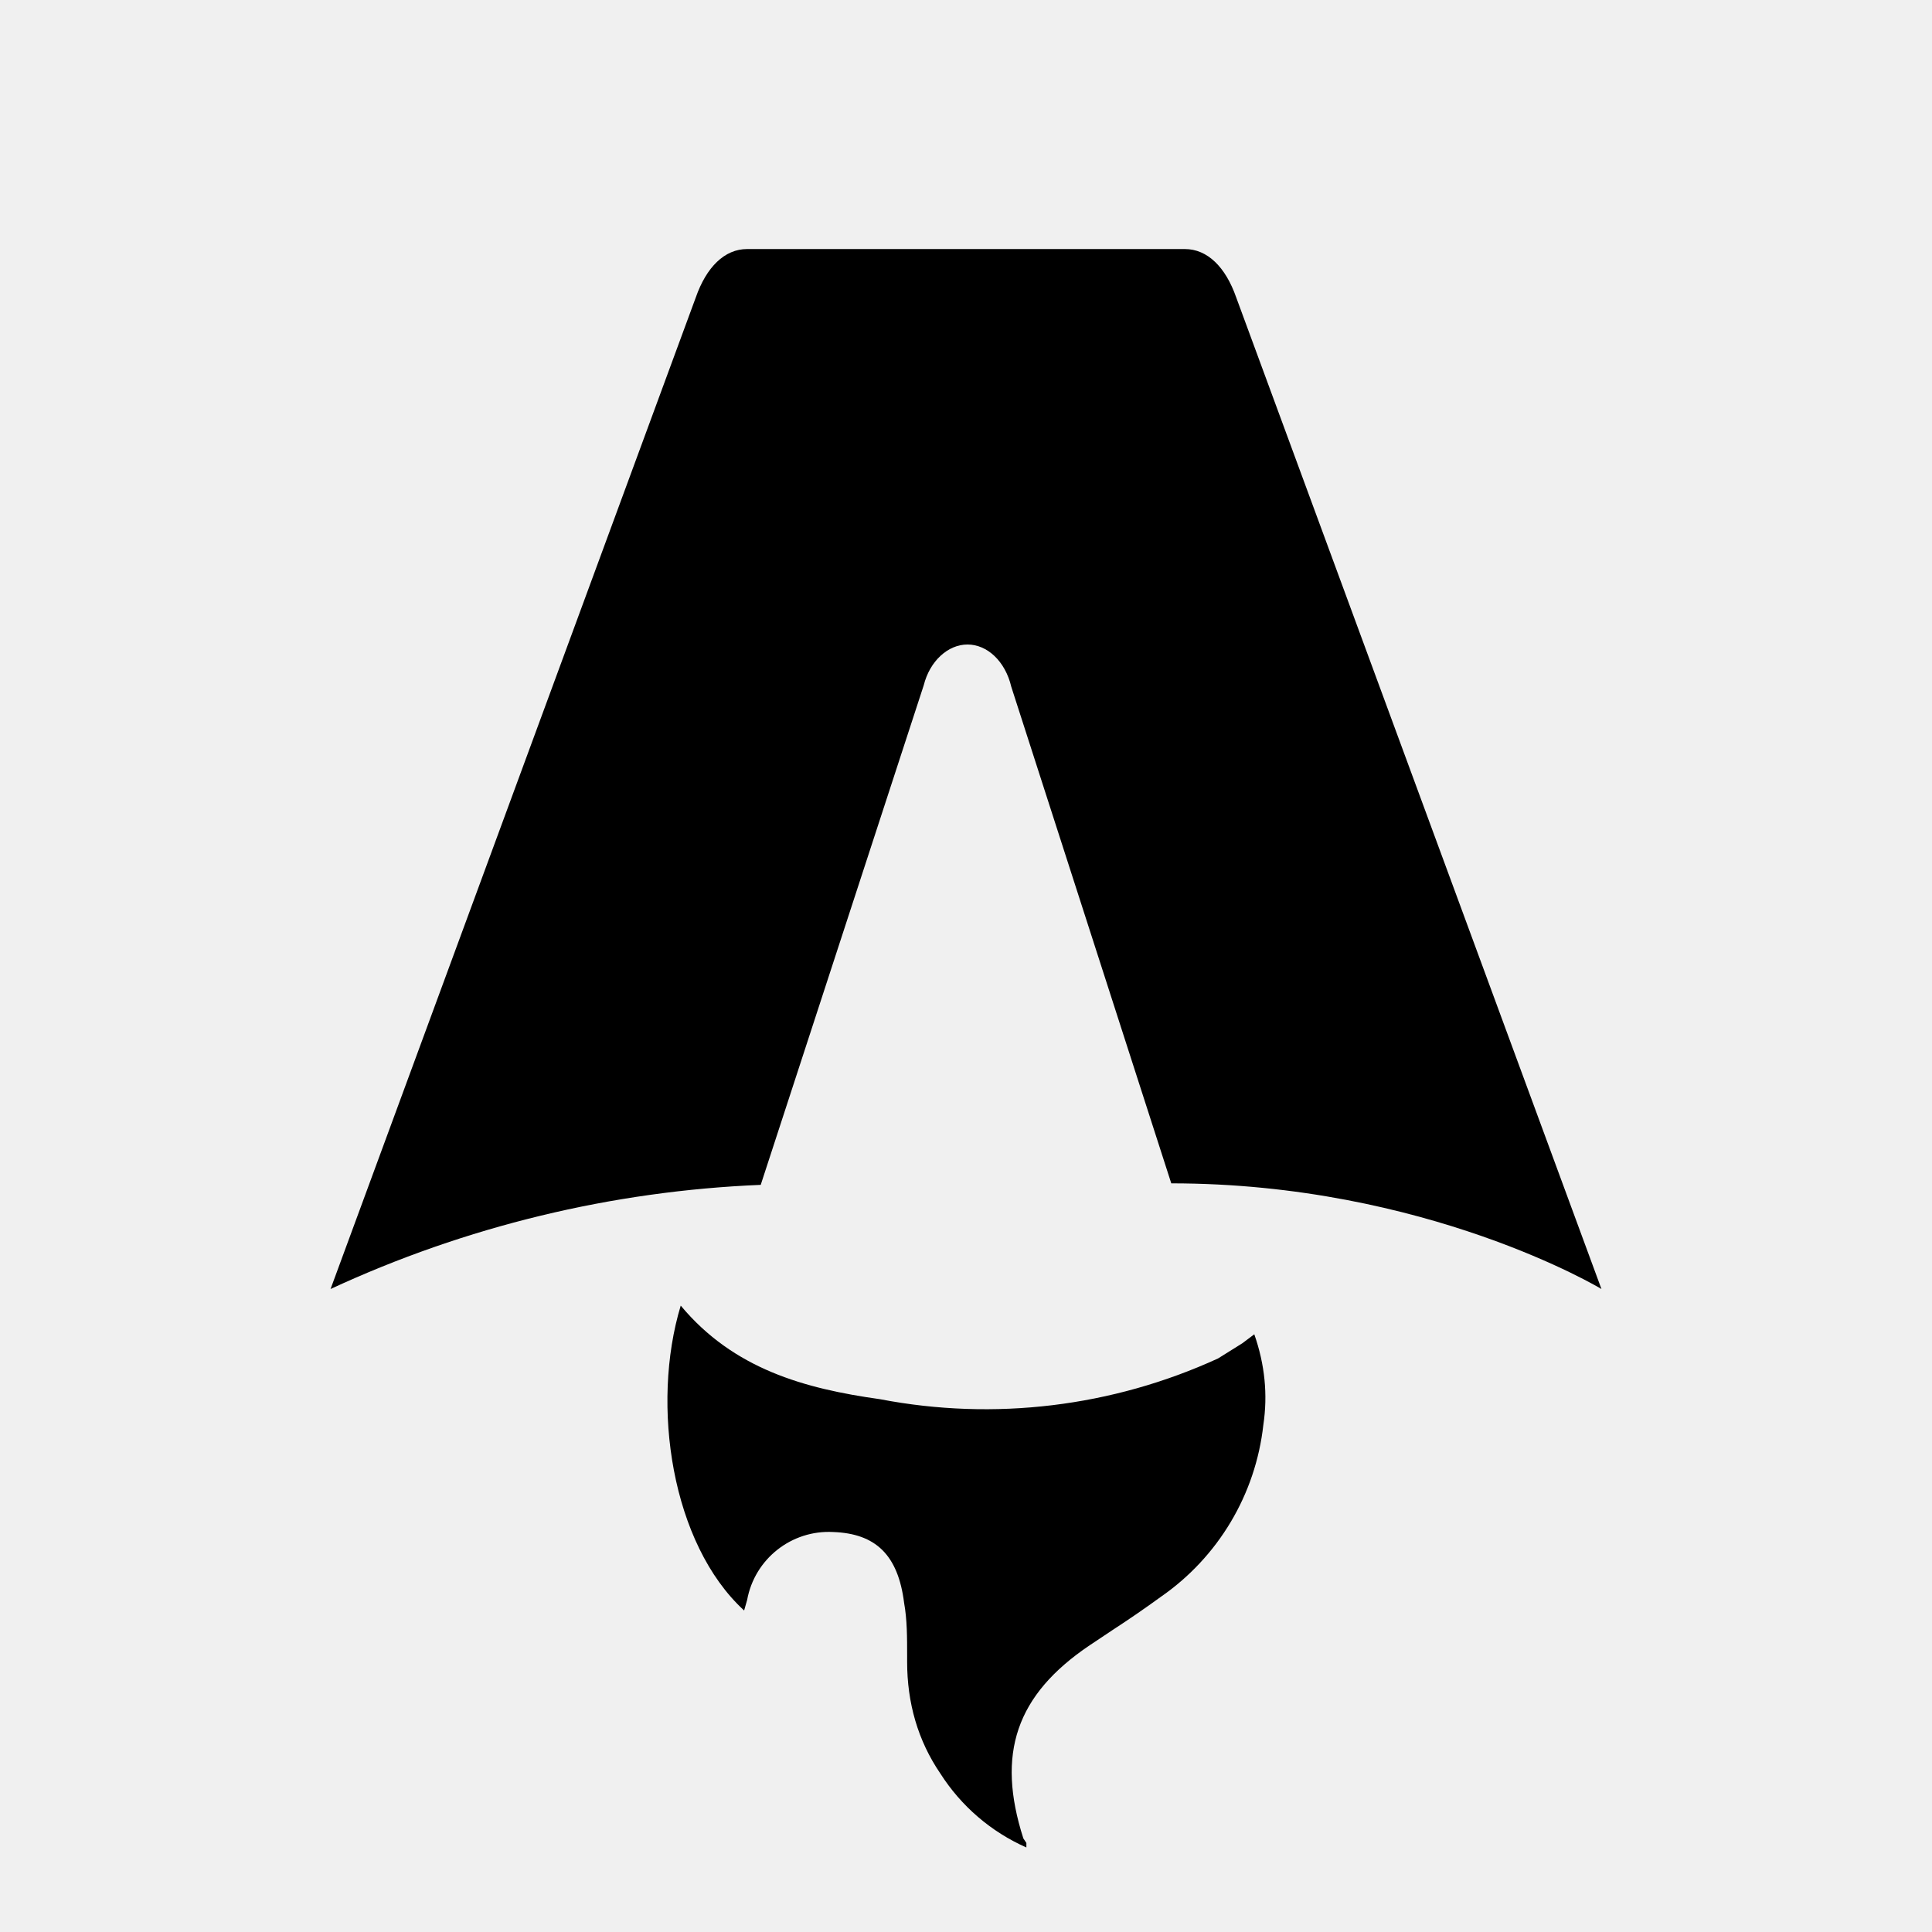
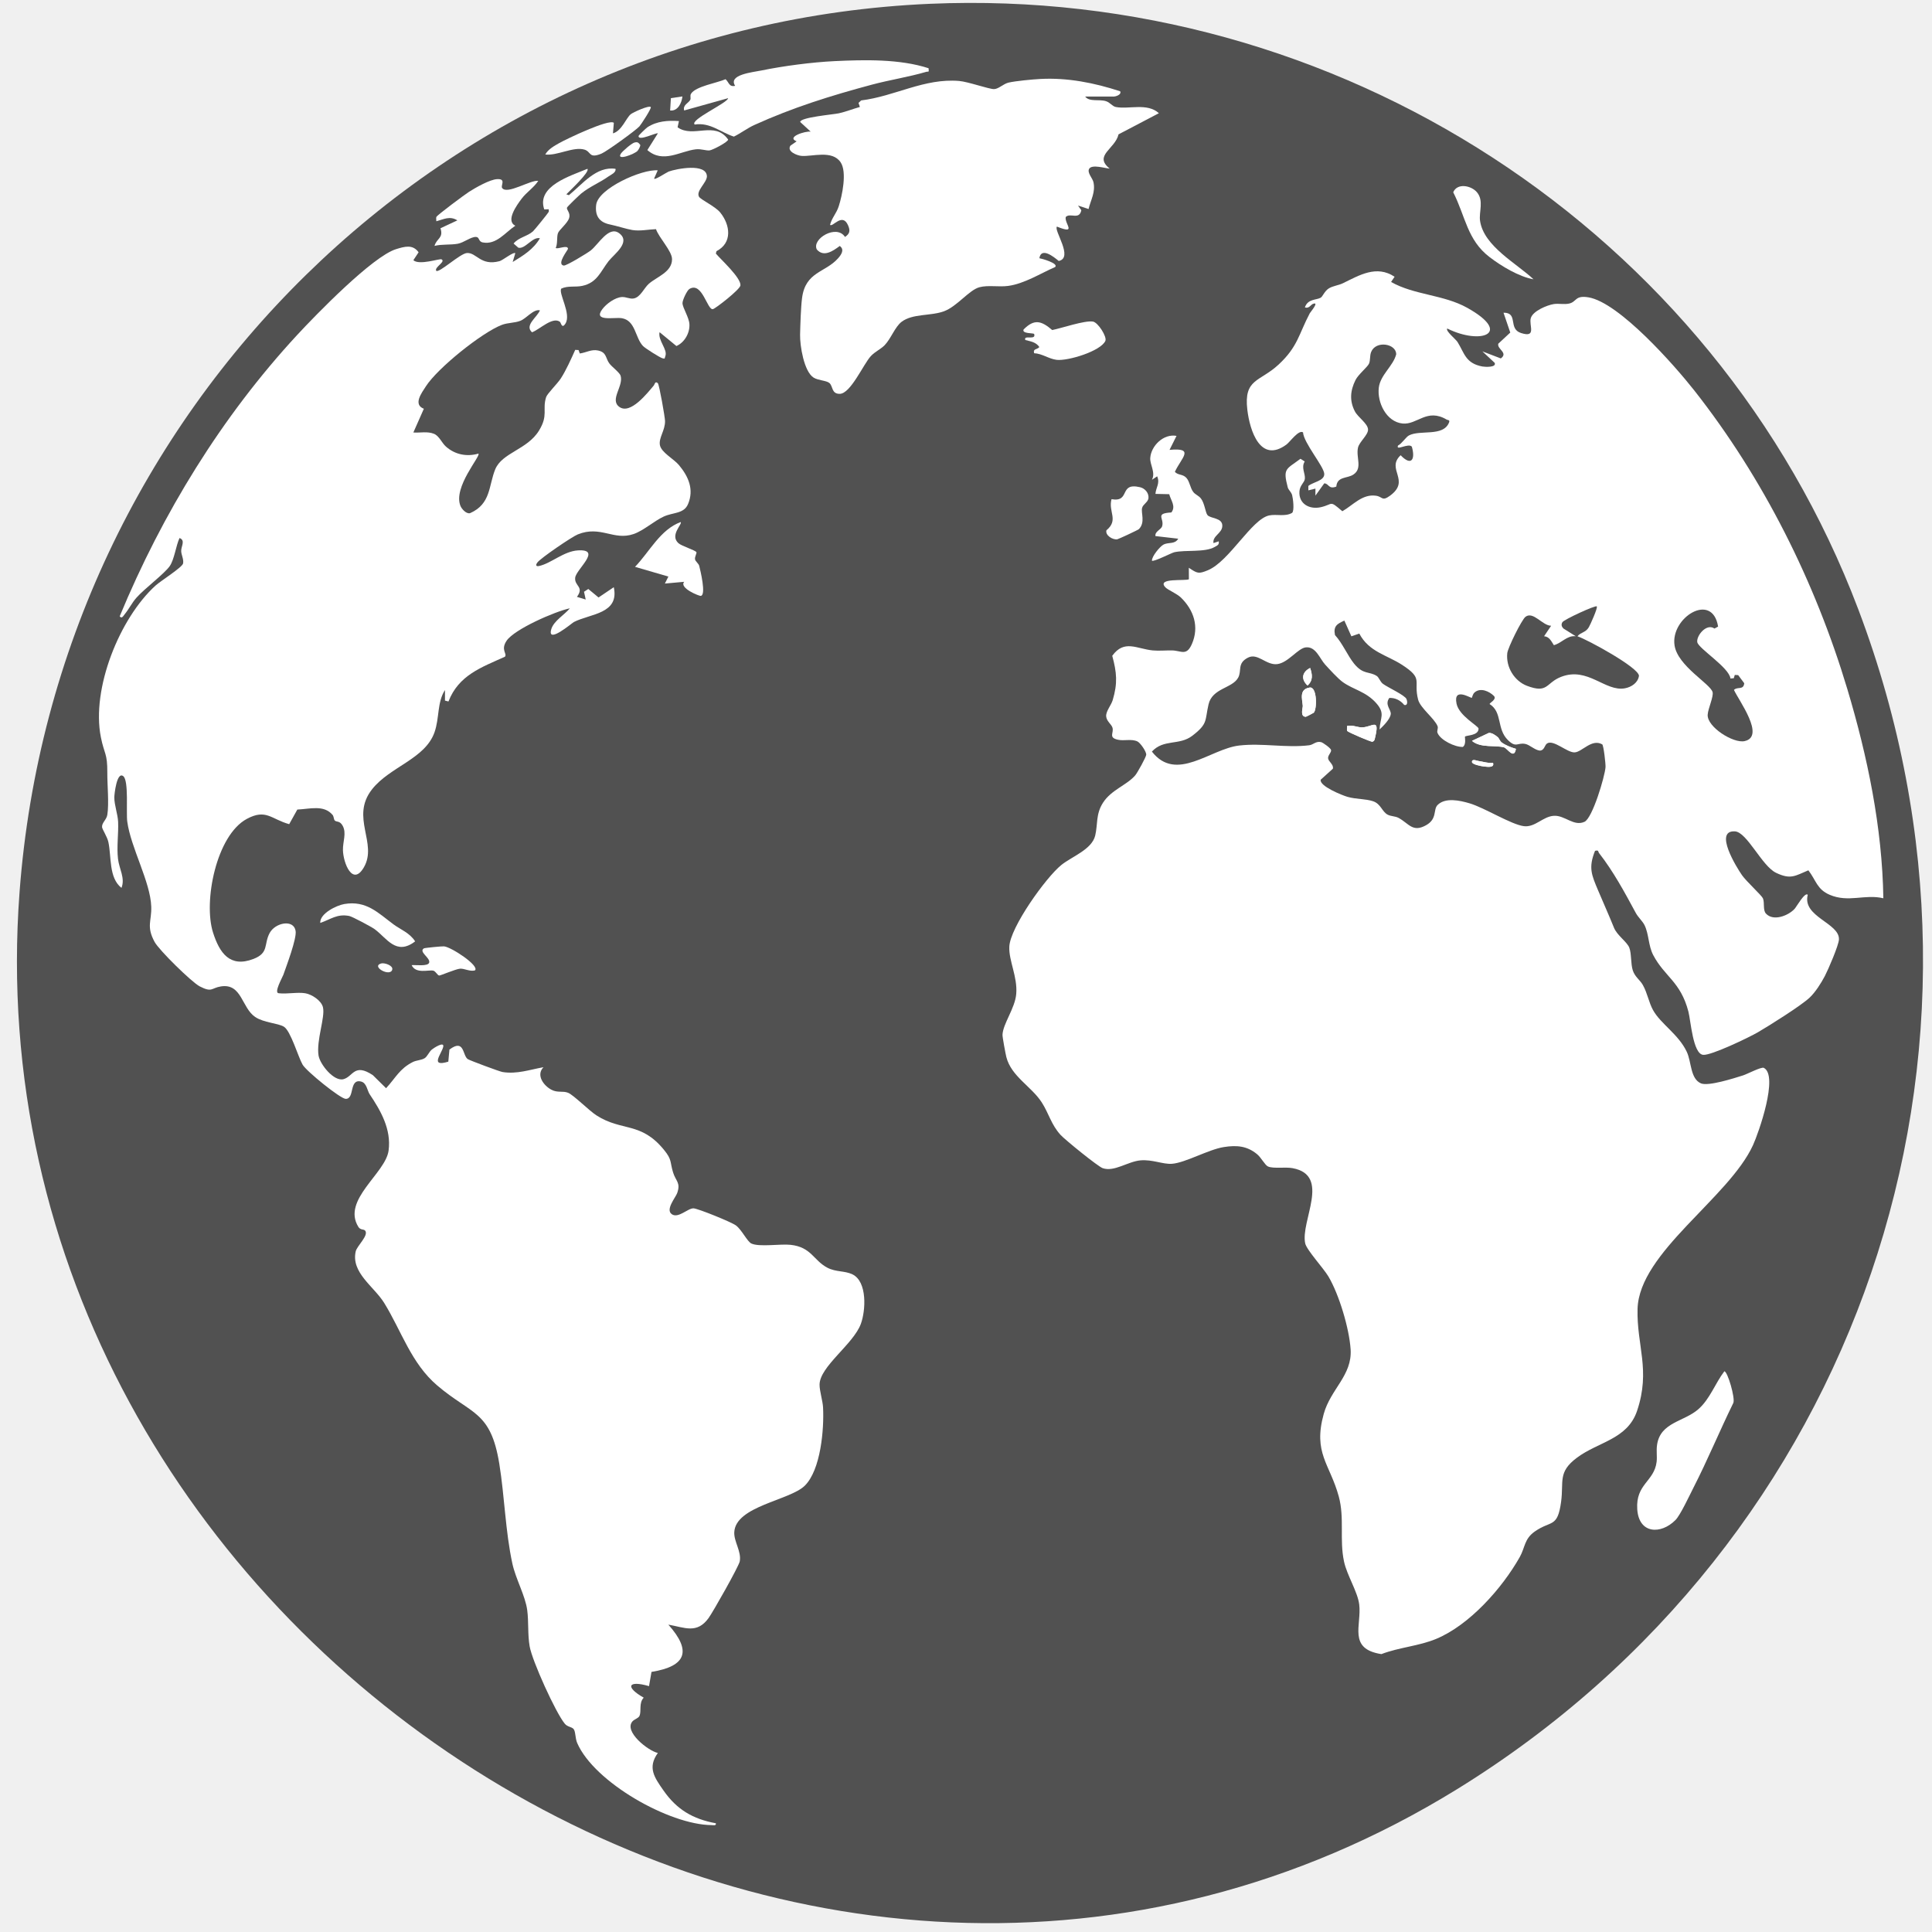
- <svg xmlns="http://www.w3.org/2000/svg" fill="none" viewBox="0 0 128 128">
-   <path d="M50.4 78.5a75.1 75.1 0 0 0-28.5 6.9l24.2-65.7c.7-2 1.9-3.2 3.4-3.2h29c1.5 0 2.7 1.2 3.4 3.2l24.2 65.7s-11.6-7-28.5-7L67 45.5c-.4-1.7-1.6-2.8-2.9-2.8-1.3 0-2.5 1.1-2.9 2.7L50.4 78.5Zm-1.1 28.2Zm-4.2-20.2c-2 6.6-.6 15.8 4.2 20.2a17.5 17.5 0 0 1 .2-.7 5.5 5.5 0 0 1 5.7-4.5c2.8.1 4.3 1.5 4.7 4.7.2 1.1.2 2.3.2 3.5v.4c0 2.7.7 5.2 2.2 7.4a13 13 0 0 0 5.7 4.9v-.3l-.2-.3c-1.8-5.6-.5-9.5 4.4-12.8l1.5-1a73 73 0 0 0 3.2-2.2 16 16 0 0 0 6.8-11.4c.3-2 .1-4-.6-6l-.8.6-1.6 1a37 37 0 0 1-22.4 2.7c-5-.7-9.7-2-13.2-6.2Z" />
-   <style>
-         path { fill: #000; }
-         @media (prefers-color-scheme: dark) {
-             path { fill: #FFF; }
-         }
-     </style>
+ <svg xmlns="http://www.w3.org/2000/svg" id="Layer_1" width="507.87" height="507.87" viewBox="0 0 507.87 507.87">
+   <path d="M244.47,1c106.83-4.63,206.26,59.38,244.04,159.22,44.15,116.68-.05,244.98-105.31,310C212.67,575.56-9.49,430.15,5.14,234.52,14.63,107.56,116.8,6.53,244.47,1Z" fill="#515151" />
+   <path d="M244.1,17.97c-7.53-2.47-16.8-2.26-24.75-1.87-5.94.29-13.42,1.27-19.26,2.47-2.23.46-8.77,1.08-6.84,4.02-1.61.36-1.6-.91-2.52-1.74-2.12.97-7.85,1.86-9.07,3.81-.35.56.02,1.16-.21,1.61-.45.9-2.01,1.29-1.6,2.8l11.55-3.23c-.06,1.22-10.2,5.71-8.78,6.93,4.09-.64,6.87,2.1,10.3,3.17,1.78-.87,3.53-2.22,5.32-3.03,10.17-4.62,20.12-7.72,30.97-10.63,4.64-1.25,9.7-2.03,14.22-3.35.67-.2.81.27.67-.93Z" fill="#515151" />
+   <path d="M285.24,25.36h7.63c.3,0,2.04-.43,1.62-1.38-6.74-2.21-13.87-3.62-21.03-3.24-2.03.11-6.41.52-8.3.95-1.39.31-2.61,1.67-3.81,1.71-1.33.04-6.82-1.94-9.22-2.14-9.19-.75-16.83,4.02-25.73,5.12l-.7.65.36,1.07c-1.85.51-3.63,1.24-5.51,1.66-1.52.34-10.17,1.06-10.18,2.29l2.76,2.54c-1.32-.23-6.55,1.41-3.7,2.54l-1.63,1.14c-1.02,1.51,1.74,2.59,2.9,2.69,2.8.24,8.1-1.64,10.31,1.7,1.69,2.55.41,8.7-.51,11.55-.62,1.9-1.83,3.04-2.28,4.88.7.7,3.23-3.31,4.73.12.61,1.39.47,2.2-.8,3.06-2.2-3.44-8.82.5-7.41,3.29,1.82,2.11,4.26.4,6.02-.92,1.34.93.4,2.29-.44,3.25-3.37,3.78-8.54,3.47-9.46,10.42-.32,2.46-.46,7.03-.52,9.65-.07,2.85,1,9.68,3.55,11.28,1.21.76,3.31.74,4.14,1.41,1,.82.49,2.87,2.74,2.86,2.86-.02,6.21-7.79,8.16-9.91,1.08-1.17,2.58-1.8,3.62-2.86,1.65-1.68,2.74-4.85,4.47-6.16,2.9-2.2,7.61-1.49,11.11-2.76s6.63-5.62,9.38-6.34c2.29-.6,5.07,0,7.52-.34,4.26-.57,8.5-3.3,12.37-4.97.93-.98-3.59-2.23-4.16-2.31.49-3.01,3.75-.41,5.09.72,3.98-.83-1.37-8.06-.47-9.03,5.39,2.16,1.95-.75,2.31-2.52,1.14-1.22,3.57.89,4.1-1.79l-.87-1.23,2.77.92c.6-2.45,1.86-4.41,1.29-7.06-.23-1.06-1.82-2.58-1.08-3.59.81-1.12,4.11-.06,5.35.02-4.33-3.45,1.46-5.16,2.32-9l10.61-5.56c-3.04-2.79-7.88-.96-11.31-1.63-.97-.19-1.52-1.19-2.62-1.54-1.82-.57-4.34.28-5.47-1.23Z" fill="#515151" />
+   <path d="M179.39,25.36l-3.04.45-.2,3.25c2.06.18,3.04-1.98,3.23-3.69Z" fill="#515151" />
+   <path d="M171.07,28.14c-.52-.48-4.64,1.38-5.26,1.9-1.24,1.02-2.34,4.37-4.67,5.03l.23-2.77c-1.23-1.14-12.5,4.26-14.33,5.31-1.34.76-2.93,1.63-3.69,3.01,3.12.4,7.37-2.16,10.3-1.28,1.81.54,1.1,2.45,4.48,1.05,1.33-.55,8.98-6.07,9.96-7.15.4-.44,3.28-4.83,2.99-5.09Z" fill="#515151" />
+   <path d="M178.47,31.83c-2.88-.2-5.83,0-8.3,1.63-.35.23-2.31,2.13-2.32,2.29-.08,1.48,4.76-.99,5.07-.69l-2.76,4.39c4.14,3.61,8.66.25,12.74-.2,1.43-.16,2.61.37,3.59.29.8-.07,4.91-2.24,4.91-2.86-3.56-5.02-9.09-.28-13.29-3.21l.35-1.64Z" fill="#515151" />
+   <path d="M166.78,37.47c-.72.18-3.13,2.24-3.57,2.92-1.3,2,3.62.11,4.37-.72.29-.32.79-1.21.72-1.59-.5-.62-.68-.83-1.52-.61Z" fill="#515151" />
+   <path d="M173.39,87.3l4.45,3.66c2.15-.93,3.56-3.45,3.42-5.73-.11-1.88-1.79-4.27-1.82-5.55-.02-.77,1.2-3.34,1.8-3.71,3.4-2.06,4.7,5.64,6.2,5.29.69-.16,7.13-5.16,7.23-6.24.18-1.97-5.09-6.73-6.46-8.36l.17-.64c4.22-2.18,3.63-6.87.97-10.17-1.31-1.62-5.17-3.38-5.58-4.15-.81-1.54,2.01-3.63,2.09-5.32-.08-3.59-8.03-2.02-10.06-1.28-.53.19-4.04,2.54-3.79,1.76l.92-2.08c-4.11-.37-15.64,4.74-16.18,9.05-.37,2.9.82,4.6,3.58,5.17,1.93.4,4.45,1.23,5.93,1.47,2.03.33,4.19-.16,6.21-.23.81,2.32,4.22,5.75,4.22,7.89,0,3.39-3.96,4.62-6.08,6.45-1.29,1.12-2.22,3.58-4.02,3.88-1.06.18-1.97-.44-3.07-.38-1.81.11-4.1,1.78-5.16,3.2-2.52,3.36,3.19,2.06,5.08,2.36,3.67.58,3.52,5.13,5.62,7.32.59.61,4.36,3.01,5.11,3.22.8.23.53-.01.75-.54.71-1.75-2.02-4.17-1.5-6.34Z" fill="#515151" />
+   <path d="M80.24,261.1c-2.03-.34-4.8.25-6.93,0-1.44,0,.91-4.12,1.17-4.84.83-2.36,3.55-9.53,3.23-11.54-.5-3.18-5.38-2.18-6.83.55-1.59,2.99-.11,5.22-4.28,6.82-6.15,2.35-8.88-1.55-10.6-6.95-2.58-8.11.83-25.54,8.89-29.88,5.06-2.72,6.38.07,11.13,1.39l2.14-3.84c3.29-.14,6.96-1.32,9.26,1.4.35.41.31,1.21.58,1.48.47.46,1.32,0,2.08,1.38,1.07,1.95.02,4.16.07,6.39.08,3.42,2.54,9.63,5.5,4.54,3.7-6.36-3.62-13.16,2.14-20.5,4.68-5.96,13.96-7.98,16.43-15,1.33-3.78.66-7.87,2.75-11.11v2.78s.92.23.92.23c2.68-6.92,8.65-8.96,14.85-11.77.64-.85-1.19-1.76.42-4.18,2.03-3.05,12.78-7.74,16.64-8.54-1.36,1.68-4.26,3.3-4.89,5.51-1.16,4.02,5.45-1.65,5.95-1.91,4.32-2.21,11.99-2.11,10.49-9.15l-4.01,2.7-2.69-2.23-1.13.73.45,2.04-2.31-.7c1.99-2.69-.7-2.8-.46-5.03s7.17-7.55.76-7.19c-3.77.21-7.08,3.43-10.27,4.11-.86.18-.89-.31-.44-.91.85-1.17,9.1-6.78,10.63-7.4,6.01-2.43,9.43,1.72,14.69-.1,2.59-.89,5.41-3.45,7.9-4.59s5.31-.69,6.4-3.29c1.6-3.82.14-7.21-2.4-10.25-1.36-1.63-4.6-3.28-4.99-5.21s1.38-3.87,1.34-6.36c-.01-.99-1.52-9.59-1.89-9.94-.73-.68-.85.34-1.05.58-1.67,1.96-6.15,7.76-9.08,5.64-2.61-1.89,1.17-5.45.34-8.2-.24-.79-2.19-2.26-2.89-3.13-1.13-1.43-.68-2.98-3.02-3.49-1.78-.38-3.1.55-4.82.78l-.32-.9-.88-.05c-1.06,2.36-2.41,5.4-3.8,7.53-.9,1.39-3.57,3.98-3.86,4.92-1.03,3.33.64,4.69-1.86,8.77-3.08,5.03-9.72,5.78-11.52,10.21-1.75,4.33-1.1,9.06-6.59,11.49-.97.29-2.21-1.08-2.54-1.9-1.99-4.93,5.4-13.12,4.73-13.75-3.05.88-6.15.28-8.55-1.85-1.1-.98-1.76-2.79-3.13-3.35-1.74-.71-3.64-.22-5.43-.35l2.76-6.24c-2.9-1.11-.59-4.15.55-5.92,3.1-4.8,14.67-14.09,19.93-16.12,1.57-.61,3.41-.49,4.91-1.09,1.59-.63,3.45-3.15,5.12-2.74-.72,1.83-4.13,3.92-2.08,5.77,1.97-.7,5.36-4.17,7.32-2.77.32.23.51,2,1.47.48,1.61-2.55-1.89-7.94-1.1-9.19,1.78-.83,3.64-.33,5.51-.72,3.94-.83,4.82-3.79,6.92-6.49,1.44-1.85,6.04-5.02,2.74-7.39-2.71-1.95-5.39,2.97-7.42,4.57-.88.69-6.45,4.09-7.11,3.97-1.95-.35,1.15-4.15,1.13-4.4-.06-1.17-2.71.2-3.22-.23.53-1.17.23-2.79.56-3.83.29-.94,2.5-2.58,2.95-4.02s-.8-2.18-.53-2.79c.14-.31,3.19-3.24,3.73-3.68,2.3-1.86,4.82-2.82,7.11-4.45.7-.5,2.1-1.04,1.89-2.03-5.04-.77-8.71,4.05-12.25,6.93l-.68-.23c.66-.7,6.32-5.95,5.54-6.7-4.37,1.84-13.47,4.5-11.34,10.67l1.17-.04c-.01.22.08.49,0,.69-.12.3-3.77,4.79-4.13,5.11-1.51,1.35-3.77,1.57-5.1,3.21l1.24,1.09c1.79.48,3.73-2.97,5.68-2.48-1.7,2.92-4.38,4.55-7.16,6.24l.69-2.31c-.44-.45-3.29,1.86-4.14,2.09-4.99,1.33-6.03-2.28-8.56-2.14-1.8.1-7.37,5.37-8.09,4.67-.55-.94,2.62-2.4,1.38-3.01-.49-.24-5.85,1.64-7.39.23l1.38-2.08c-1.55-2.16-3.69-1.51-5.91-.83-6.19,1.9-21.05,17.21-25.99,22.54-19.88,21.49-35.48,46.96-46.67,73.97.54.78.99-.15,1.31-.54,1.06-1.27,1.92-3.02,3.07-4.32,2.16-2.44,7.34-6.28,8.77-8.33,1.21-1.75,1.62-5.32,2.57-7.38,1.64.62.39,2.2.44,3.44.04,1.05.7,2.1.5,3.24-.18,1.01-5.87,4.58-7.2,5.78-9.49,8.57-16.95,27.17-14.42,39.87.9,4.55,1.74,4.17,1.7,9.35-.02,3.23.48,8.14,0,11.09-.21,1.31-1.48,2.08-1.38,3.23.05.59,1.35,2.5,1.66,3.93.83,3.84.07,9.4,3.44,12.04,1.03-2.56-.61-5-.91-7.63-.37-3.14.16-6.72.03-9.71-.09-2.09-1-4.35-1-6.47,0-.74.65-6.91,2.36-5.55,1.47,1.16.72,9.56,1.04,11.91.93,6.9,6.09,15.84,6.31,22.38.13,3.81-1.35,5.14.87,9.26,1.15,2.15,9.76,10.61,11.87,11.7,3.29,1.71,3.02.41,5.58.01,5.51-.86,5.43,5.64,9.01,8.04,2.25,1.51,5.95,1.61,7.52,2.54,1.8,1.06,3.78,7.99,4.93,9.98,1.02,1.77,9.97,8.99,11.34,9,2.43.03.8-5.35,4.05-4.55,1.47.36,1.62,2.41,2.24,3.33,2.91,4.32,5.73,9.22,4.98,14.82-.81,6.02-12.32,12.94-7.96,20.03.57.93,1.41.55,1.8,1.01,1.01,1.22-2.15,4.01-2.48,5.44-1.28,5.62,4.81,9.23,7.49,13.58,4.52,7.32,7.08,15.84,13.92,21.67,9.09,7.75,14.07,6.61,16.34,20.64,1.39,8.62,1.58,17.62,3.42,26.16.88,4.08,3.4,8.45,3.91,12.26.41,3.05.09,6.36.64,9.53.65,3.79,6.84,17.45,9.24,20.34.72.87,1.82.8,2.31,1.39.55.66.4,2.42.95,3.68,4.48,10.34,24.2,21.47,35.28,21.58.52,0,1.29.25,1.17-.48-6.05-1.11-10.28-3.61-13.78-8.64-2.32-3.34-4.27-5.96-1.47-9.84-2.53-.55-9-5.62-6.68-8.3.47-.55,1.55-.83,1.83-1.41.62-1.29-.23-3.4,1.14-4.83-4.94-2.79-4.19-4.65,1.39-3.03l.65-3.74c9.25-1.5,10.56-5.55,4.43-12.43,4.34.77,7.5,2.48,10.56-1.7,1.14-1.56,7.96-13.6,8.21-14.93.48-2.6-1.55-5.17-1.44-7.65.31-6.88,14.58-8.37,18.51-12.22,4.24-4.15,5.12-14.91,4.83-20.58-.09-1.77-.93-4.34-.92-6.01.04-4.77,8.87-10.6,10.85-15.96,1.29-3.49,1.74-11.11-2.21-13.03-2.03-.98-4.34-.57-6.58-1.74-3.68-1.93-4.2-5.43-9.69-6.02-2.67-.29-8.2.63-10.29-.34-1.09-.51-2.5-3.57-4.04-4.74-1.14-.88-10.02-4.47-11.17-4.51-1.51-.05-4.02,2.75-5.73,1.53s1.03-4.38,1.44-5.56c.96-2.74-.38-3.1-1.09-5.42-.86-2.79-.22-3.28-2.39-5.93-6.11-7.48-11.04-4.75-17.75-9.06-1.95-1.25-6.04-5.38-7.46-5.94-1.42-.56-2.69.06-4.32-.77-2.07-1.05-4.19-3.87-2.14-5.95-3.65.65-6.95,1.87-10.75,1.27-.78-.12-8.46-2.99-9.11-3.37-1.47-.86-.84-5.56-4.87-2.53l-.29,3.17c-4.98,1.52-1.76-2.06-1.34-3.89.36-1.57-2.54.33-2.99.71-.78.66-1.16,1.81-1.89,2.27-.85.54-2.15.52-3.14,1.02-3.49,1.78-4.47,4.14-7,6.87l-3.48-3.43c-4.9-3.25-5.16.35-7.7,1.05s-6.2-3.91-6.57-6.2c-.63-3.99,1.78-10.04,1.16-12.68-.42-1.8-2.96-3.42-4.66-3.7Z" fill="#fff" />
+   <path d="M141.49,47.55c-1.98-.34-8.27,3.74-9.51,1.85-.42-.64,1.14-2.44-1.3-2.31-1.95.1-5.63,2.22-7.36,3.31-1.06.67-8.41,6.13-8.62,6.63-.11.28.02.78-.02,1.13,1.98-.51,3.54-1.48,5.54-.23l-4.44,2.07c.84,2.64-.97,2.56-1.57,4.64,1.98-.5,4.16-.21,6.13-.57,1.58-.29,3.39-1.81,4.74-1.79,1.03.02.58,1.21,1.82,1.45,3.59.69,5.91-2.65,8.56-4.4-2.64-1.26.38-5.42,1.67-7.12s3.19-2.87,4.35-4.66Z" fill="#515151" />
+   <path d="M388.18,50.46c-1.48-1.67-5.09-2.44-6.17.08,3.24,6.37,3.64,12.54,9.59,17.07,3.11,2.37,7.71,5.14,11.52,5.81-4.43-4.18-13.05-8.69-14.05-15.34-.36-2.38,1.1-5.37-.89-7.62Z" fill="#515151" />
+   <path d="M380.47,86.37c8.77,4.37,17.32,1.3,5.22-5.46-6.21-3.47-13.95-3.34-20.01-6.79l.92-1.37c-4.75-3.16-9.26-.4-13.55,1.69-1.16.57-2.63.7-3.72,1.36-1.16.71-1.63,2.17-2.16,2.46-1.16.66-3.39.26-4.15,2.55,1.06.38,1.58-.71,2.09-.91,1.86-.76-.66,2.17-.8,2.44-2.91,5.51-3.14,8.81-8.22,13.51-4.97,4.6-9.17,3.65-8.2,11.88.65,5.46,3.41,14.17,10.27,9.14.93-.68,3.23-3.99,4.37-3.21.19,2.8,5.45,8.89,5.58,10.88.12,1.87-2.97,2.17-4.18,3.2v1.16s1.86-.46,1.86-.46v1.85s2.32-3.23,2.32-3.23c1.27.04,1.08,1.64,3.17.85.22-2.72,2.86-2.09,4.47-3.15,2.51-1.64.65-4.52,1.23-7.09.34-1.51,2.64-3.29,2.64-4.72,0-1.59-2.63-3.21-3.47-4.83-1.44-2.79-1.2-5.45.17-8.21.71-1.45,3.17-3.44,3.55-4.31.41-.94.15-2.05.58-3.11,1.26-3.04,6.54-2.18,6.58.62-.79,3.13-4.17,5.41-4.58,8.79-.47,3.88,1.97,8.99,6.24,9.43,3.87.39,6.39-4.13,11.62-1.02.27.16.91,0,.59.79-1.55,3.77-7.53,1.81-10.52,3.36-.82.43-1.84,2.14-2.88,2.66-.67,1.53,2.75-.75,3.63.29.97,3.33-.09,5.24-2.94,2.26-3.93,3.68,2.71,6.58-2.77,10.62-2.18,1.6-1.92.27-3.73.02-3.59-.51-6.01,2.49-8.83,4.08-3.5-3.01-2.3-1.82-5.67-1.06-2.98.67-5.85-.9-5.6-4.18.12-1.62,1.3-2.26,1.42-3.27.17-1.38-1.04-2.97-.03-4.57l-1.12-.71c-3.76,2.82-4.67,2.44-3.35,7.5.18.7.93,1.21,1.16,2.07s.63,4.03,0,4.64c-1.83,1.08-4.04.28-6.02.68-4.59.92-10.48,12.05-16.11,14.4-2.48,1.03-2.78.87-5.03-.64l.02,3.02c-.89.51-8.56-.45-6.2,2.1.64.7,3.02,1.66,4.11,2.72,3.4,3.31,4.83,7.69,2.89,12.17-1.43,3.3-2.81,1.77-5.22,1.72-1.66-.03-3.46.15-5.07,0-4.23-.41-7.5-2.95-10.66,1.41,1.2,4.42,1.44,7.21.12,11.65-.41,1.36-1.81,2.93-1.72,4.25s1.42,2.1,1.67,3.03c.38,1.4-1.15,2.58,1.44,3.14,1.64.36,3.54-.29,5.1.44.76.35,2.39,2.68,2.32,3.51-.05.64-2.32,4.74-2.89,5.41-2.22,2.59-6.31,3.79-8.49,7.22-1.91,3.01-1.32,5.6-2.03,8.6-.86,3.67-6.16,5.53-8.9,7.74-4.07,3.28-13.47,16.42-13.68,21.48-.16,3.74,2.2,7.88,1.82,12.43-.32,3.77-3.48,7.8-3.61,10.72-.03.58.81,5.07,1.01,5.86,1.29,5.08,6.59,7.71,9.32,11.94,1.84,2.86,2.46,5.8,4.91,8.5,1.19,1.31,9.85,8.34,11.1,8.77,3.04,1.05,6.6-1.76,9.92-2.05,3.14-.28,5.92,1.07,8.27.9,3.56-.26,9.58-3.76,13.66-4.4,3.36-.53,6.1-.32,8.77,1.91,1.02.85,2.05,2.85,2.82,3.19,1.4.64,4.52.08,6.49.45,10.16,1.9,1.98,13.93,3.31,19.8.39,1.72,4.82,6.52,6.1,8.68,2.81,4.75,5.46,13.63,5.83,19.13.46,6.86-5.24,10.41-7.07,17-2.85,10.3,1.62,13.12,3.96,21.7,1.55,5.68.14,11.36,1.38,17.11.78,3.63,3.57,7.91,3.99,11.26.68,5.45-3.06,11.69,5.83,13.06,4.65-1.79,9.8-2.09,14.4-4,8.79-3.66,17.35-13.33,21.96-21.49,1.43-2.53,1.18-4.77,3.92-6.71,4.33-3.06,6.01-.86,6.96-7.83.73-5.37-.93-7.78,4.14-11.58,5.64-4.23,13.31-4.82,15.84-12.36,3.6-10.74-.14-17.15.12-26.78.41-14.85,24.01-29.17,30.35-43.05,1.48-3.23,6.78-18.27,2.84-20.31-.64-.33-4.4,1.65-5.45,1.98-2.34.74-9.14,2.92-11.07,2.1-2.83-1.22-2.46-5.58-3.73-8.29-2.19-4.64-6.85-7.32-8.88-10.99-1.11-2-1.45-4.41-2.67-6.58-.78-1.38-2.07-2.1-2.64-3.83s-.32-4.47-.93-6c-.63-1.57-3.19-3.18-4.02-5.23-1.33-3.29-2.75-6.44-4.14-9.73-1.76-4.16-2.62-6.05-.84-10.48,1.06-.26.76.2,1.05.58,3.8,4.87,6.72,10.3,9.66,15.74.63,1.17,1.8,2.18,2.31,3.23,1.17,2.4.97,5.38,2.29,7.88,3.01,5.7,7.17,6.94,9.23,14.81.63,2.41,1.19,11.13,3.88,11.39,2.1.21,12.11-4.6,14.4-5.94,2.97-1.73,11.36-7,13.57-9.08,1.55-1.46,3.02-3.8,4.02-5.69.88-1.68,3.66-8.11,3.71-9.65.15-4.31-9.72-5.93-8.2-11.71-.73-.85-3.02,3.24-3.46,3.7-1.7,1.82-5.57,3.32-7.51,1.26-.89-.94-.31-2.87-.82-4.04-.35-.79-4.36-4.45-5.49-6.07-1.43-2.05-7.47-11.81-1.89-11.53,3.2.16,7.1,9.11,10.84,10.9,3.89,1.86,5.01.78,8.49-.66,2.03,2.62,2.25,5.01,5.61,6.44,4.97,2.12,9.21-.25,14.1.91-.28-18.57-4.16-37.28-9.47-55-8.46-28.2-22.05-55.4-40.26-78.53-5.15-6.54-19.72-23.1-27.8-24.44-3.57-.59-3.04,1.19-5.07,1.64-1.32.29-2.71-.07-4.03.13-1.76.28-5.47,1.8-6.04,3.68s1.65,5.29-2.58,3.93c-3.49-1.12-.6-5.37-4.6-5.34l1.78,5.22-3.15,2.93c-.42,1.4,2.72,2.39.66,3.87l-4.84-1.85,3.23,3.01c.54,1.28-2.61,1.08-3.25.96-4.45-.85-4.69-3.52-6.52-6.44-.46-.74-3.22-2.92-2.7-3.53Z" fill="#fff" />
+   <path d="M271.84,92.84c2.1.09,3.85,1.48,5.9,1.74,2.9.36,11.6-2.25,12.83-4.98.48-1.06-1.92-4.87-3.28-5.08-2.18-.34-8.23,1.74-10.69,2.23-2.8-2.4-4.7-3.03-7.53-.14-.47,1.14,2.51.91,2.77,1.15.64,1.83-2.9.14-2.31,1.61,1.41.38,2.79.53,3.69,1.85-.61.74-1.71.37-1.38,1.61Z" fill="#515151" />
+   <path d="M309.28,114.57c-3.41-.64-6.69,2.6-6.91,5.8-.12,1.76,1.46,3.83.44,5.75l1.38-.92c.79,1.88-.31,2.84-.46,4.62l3.63.08c.4,1.6,1.81,3.18.56,4.8-4.42.24-1.83,1.51-2.41,3.57-.28,1.01-1.94,1.34-1.78,2.64l6,.69c-.96,1.6-2.55.81-3.95,1.59-.87.49-3,3.01-2.97,4.19.39.39,5.14-2.05,5.87-2.22,2.93-.66,8.08.1,10.63-1.39.63-.37,1.25-.55,1.06-1.48l-1.38.46c-.29-1.91,2.21-2.52,2.32-4.43.13-2.32-3.21-1.95-3.93-2.97-.53-.74-.72-3.07-1.69-4.32-.58-.75-1.44-.98-2-1.7-.84-1.07-.96-2.79-1.82-3.72-.98-1.05-2.14-.63-3.03-1.58,1.67-3.67,5.41-6.42-1.4-5.78l1.84-3.69Z" fill="#515151" />
+   <path d="M292.18,131.22c-.91,3.33,1.97,5.45-1.34,8.18-.36,1.34,1.68,2.55,2.84,2.37.32-.05,5.47-2.44,5.69-2.67,1.77-1.8.51-4.26.85-5.6.24-.93,1.56-1.51,1.67-2.53.15-1.36-.93-2.59-2.19-2.89-5.74-1.37-2.4,4.03-7.53,3.14Z" fill="#515151" />
+   <path d="M178.93,137.22c-5.4,2-8.18,7.82-12.01,11.78l8.77,2.55-.92,1.84,5.08-.46c-1.42,1.59,3.91,3.78,4.38,3.7,1.45-.27-.14-6.71-.43-7.88-.16-.62-.99-1.15-1.1-1.71-.14-.72.53-1.64.35-1.91-.35-.53-3.91-1.62-4.72-2.35-2.36-2.14,1.13-5.01.59-5.57Z" fill="#515151" />
+   <path d="M84.18,242.61c2.77-.93,4.41-2.44,7.61-1.83.79.15,5.86,2.87,6.69,3.47,3.22,2.35,5.65,7.06,10.65,3.21-1.46-2.27-3.84-3.1-5.69-4.47-4.1-3.05-7.15-6.32-12.91-5.35-2.03.34-6.47,2.47-6.35,4.97Z" fill="#515151" />
+   <path d="M124.85,255.09c1.31-1.19-6.28-6.19-8.15-6.32-.56-.04-5.05.39-5.27.53-1.44.91,1.67,2.43,1.4,3.7-.23,1.13-3.67.6-4.62.71,1.08,2.37,4.5,1.17,5.69,1.45.64.15,1.06,1.19,1.54,1.28.29.05,4.33-1.71,5.51-1.8,1.09-.08,2.62.82,3.9.45Z" fill="#515151" />
+   <path d="M100.18,253.27c-2.74.82,2.49,3.66,2.94,1.58.23-1.04-2.06-1.84-2.94-1.58Z" fill="#515151" />
+   <path d="M440.4,399.61c1.29-1.29,3.72-6.52,4.71-8.46,3.74-7.3,6.9-14.97,10.51-22.34.56-1.24-1.52-8.35-2.36-8.32-2.39,3.13-3.74,7.2-6.75,9.89-3.81,3.41-10.03,3.43-10.93,9.41-.23,1.56.06,3.06-.12,4.5-.63,5.19-5.53,5.8-5.09,12.47.43,6.52,6.24,6.65,10.01,2.86Z" fill="#515151" />
+   <path d="M285.24,25.36c1.13,1.51,3.66.66,5.47,1.23,1.11.34,1.66,1.35,2.62,1.54,3.42.66,8.27-1.16,11.31,1.63l-10.61,5.56c-.87,3.84-6.65,5.55-2.32,9-1.24-.08-4.53-1.14-5.35-.02-.73,1.01.86,2.54,1.08,3.59.57,2.65-.69,4.61-1.29,7.06l-2.77-.92.87,1.23c-.53,2.68-2.96.57-4.1,1.79-.37,1.77,3.08,4.68-2.31,2.52-.9.97,4.45,8.2.47,9.03-1.34-1.12-4.6-3.72-5.09-.72.57.08,5.09,1.33,4.16,2.31-3.86,1.68-8.11,4.4-12.37,4.97-2.45.33-5.24-.26-7.52.34-2.75.72-5.89,5.07-9.38,6.34s-8.21.55-11.11,2.76c-1.73,1.31-2.82,4.48-4.47,6.16-1.03,1.05-2.53,1.68-3.62,2.86-1.95,2.12-5.31,9.88-8.16,9.91-2.24.02-1.74-2.04-2.74-2.86-.82-.67-2.93-.65-4.14-1.41-2.54-1.61-3.61-8.44-3.55-11.28.06-2.62.2-7.18.52-9.65.91-6.95,6.09-6.63,9.46-10.42.85-.95,1.78-2.32.44-3.25-1.77,1.32-4.2,3.03-6.02.92-1.41-2.78,5.21-6.73,7.41-3.29,1.28-.86,1.41-1.67.8-3.06-1.5-3.44-4.03.57-4.73-.12.45-1.84,1.67-2.98,2.28-4.88.92-2.85,2.2-9,.51-11.55-2.22-3.34-7.51-1.46-10.31-1.7-1.16-.1-3.91-1.17-2.9-2.69l1.63-1.14c-2.85-1.13,2.37-2.77,3.7-2.54l-2.76-2.54c0-1.24,8.65-1.96,10.18-2.29,1.88-.42,3.66-1.15,5.51-1.66l-.36-1.07.7-.65c8.9-1.1,16.54-5.87,25.73-5.12,2.41.2,7.9,2.18,9.22,2.14,1.2-.04,2.42-1.39,3.81-1.71,1.88-.43,6.26-.84,8.3-.95,7.15-.39,14.28,1.02,21.03,3.24.42.96-1.32,1.38-1.62,1.38h-7.63Z" fill="#fff" />
+   <path d="M173.39,87.3c-.52,2.17,2.21,4.6,1.5,6.34-.21.52.05.77-.75.54-.74-.22-4.52-2.61-5.11-3.22-2.1-2.19-1.94-6.75-5.62-7.32-1.88-.3-7.6,1-5.08-2.36,1.06-1.42,3.35-3.1,5.16-3.2,1.1-.06,2.01.56,3.07.38,1.8-.3,2.73-2.76,4.02-3.88,2.12-1.84,6.08-3.06,6.08-6.45,0-2.13-3.41-5.57-4.22-7.89-2.02.07-4.18.56-6.21.23-1.48-.24-4-1.07-5.93-1.47-2.76-.57-3.94-2.27-3.58-5.17.54-4.31,12.06-9.42,16.18-9.05l-.92,2.08c-.25.79,3.26-1.56,3.79-1.76,2.03-.74,9.98-2.31,10.06,1.28-.08,1.7-2.91,3.78-2.09,5.32.41.77,4.27,2.54,5.58,4.15,2.67,3.3,3.25,7.99-.97,10.17l-.17.64c1.38,1.62,6.64,6.39,6.46,8.36-.1,1.08-6.53,6.08-7.23,6.24-1.5.35-2.8-7.35-6.2-5.29-.6.36-1.82,2.93-1.8,3.71.03,1.28,1.71,3.67,1.82,5.55.13,2.28-1.27,4.8-3.42,5.73l-4.45-3.66Z" fill="#fff" />
+   <path d="M244.1,17.97c.13,1.2,0,.73-.67.93-4.52,1.33-9.58,2.11-14.22,3.35-10.85,2.91-20.8,6.01-30.97,10.63-1.79.82-3.54,2.16-5.32,3.03-3.42-1.07-6.21-3.81-10.3-3.17-1.42-1.22,8.72-5.71,8.78-6.93l-11.55,3.23c-.41-1.5,1.15-1.9,1.6-2.8.23-.45-.14-1.05.21-1.61,1.22-1.95,6.95-2.85,9.07-3.81.93.84.91,2.11,2.52,1.74-1.93-2.94,4.61-3.56,6.84-4.02,5.84-1.2,13.31-2.18,19.26-2.47,7.95-.38,17.22-.59,24.75,1.87Z" fill="#fff" />
+   <path d="M440.4,399.61c-3.78,3.79-9.58,3.66-10.01-2.86-.44-6.67,4.46-7.28,5.09-12.47.17-1.45-.12-2.94.12-4.5.9-5.98,7.12-6,10.93-9.41,3-2.68,4.36-6.76,6.75-9.89.84-.03,2.92,7.09,2.36,8.32-3.61,7.37-6.77,15.04-10.51,22.34-.99,1.94-3.42,7.17-4.71,8.46Z" fill="#fff" />
+   <path d="M309.28,114.57l-1.84,3.69c6.8-.64,3.07,2.11,1.4,5.78.89.95,2.05.52,3.03,1.58.86.93.98,2.65,1.82,3.72.56.71,1.42.95,2,1.7.97,1.25,1.16,3.58,1.69,4.32.73,1.02,4.07.65,3.93,2.97-.11,1.91-2.61,2.52-2.32,4.43l1.38-.46c.19.93-.43,1.11-1.06,1.48-2.56,1.49-7.71.72-10.63,1.39-.73.17-5.47,2.61-5.87,2.22-.03-1.18,2.1-3.7,2.97-4.19,1.4-.79,2.99,0,3.95-1.59l-6-.69c-.16-1.3,1.5-1.63,1.78-2.64.57-2.06-2.01-3.32,2.41-3.57,1.26-1.62-.16-3.2-.56-4.8l-3.63-.08c.15-1.78,1.25-2.73.46-4.62l-1.38.92c1.02-1.92-.56-3.99-.44-5.75.22-3.19,3.5-6.43,6.91-5.8Z" fill="#fff" />
+   <path d="M141.49,47.55c-1.16,1.78-3.08,2.98-4.35,4.66s-4.31,5.86-1.67,7.12c-2.65,1.75-4.97,5.09-8.56,4.4-1.24-.24-.79-1.43-1.82-1.45-1.35-.02-3.16,1.5-4.74,1.79-1.97.36-4.15.07-6.13.57.6-2.08,2.41-2,1.57-4.64l4.44-2.07c-2-1.25-3.56-.28-5.54.23.03-.36-.1-.85.02-1.13.21-.5,7.56-5.96,8.62-6.63,1.73-1.09,5.41-3.21,7.36-3.31,2.44-.13.88,1.67,1.3,2.31,1.24,1.89,7.53-2.19,9.51-1.85Z" fill="#fff" />
+   <path d="M178.93,137.22c.54.55-2.95,3.43-.59,5.57.8.73,4.36,1.82,4.72,2.35.18.27-.49,1.2-.35,1.91.11.55.94,1.08,1.1,1.71.29,1.16,1.87,7.61.43,7.88-.47.09-5.8-2.11-4.38-3.7l-5.08.46.92-1.84-8.77-2.55c3.82-3.96,6.61-9.79,12.01-11.78Z" fill="#fff" />
+   <path d="M271.84,92.84c-.33-1.25.77-.88,1.38-1.61-.9-1.32-2.29-1.48-3.69-1.85-.58-1.47,2.95.22,2.31-1.61-.26-.25-3.24-.02-2.77-1.15,2.83-2.89,4.73-2.26,7.53.14,2.46-.49,8.51-2.57,10.69-2.23,1.36.21,3.76,4.02,3.28,5.08-1.24,2.73-9.93,5.34-12.83,4.98-2.06-.26-3.8-1.65-5.9-1.74Z" fill="#fff" />
+   <path d="M178.47,31.83l-.35,1.64c4.2,2.94,9.73-1.81,13.29,3.21,0,.63-4.1,2.79-4.91,2.86-.99.09-2.16-.45-3.59-.29-4.08.46-8.6,3.81-12.74.2l2.76-4.39c-.32-.3-5.15,2.17-5.07.69,0-.16,1.97-2.06,2.32-2.29,2.47-1.63,5.42-1.84,8.3-1.63Z" fill="#fff" />
+   <path d="M171.07,28.14c.29.27-2.59,4.65-2.99,5.09-.98,1.07-8.63,6.6-9.96,7.15-3.38,1.4-2.67-.51-4.48-1.05-2.93-.87-7.18,1.68-10.3,1.28.76-1.38,2.35-2.25,3.69-3.01,1.84-1.04,13.11-6.44,14.33-5.31l-.23,2.77c2.34-.67,3.43-4.01,4.67-5.03.62-.51,4.74-2.38,5.26-1.9Z" fill="#fff" />
+   <path d="M388.18,50.46c1.99,2.25.53,5.24.89,7.62.99,6.66,9.62,11.16,14.05,15.34-3.81-.67-8.41-3.44-11.52-5.81-5.95-4.54-6.34-10.7-9.59-17.07,1.08-2.52,4.69-1.75,6.17-.08Z" fill="#fff" />
+   <path d="M292.18,131.22c5.13.89,1.79-4.51,7.53-3.14,1.26.3,2.34,1.52,2.19,2.89-.11,1.02-1.43,1.6-1.67,2.53-.35,1.34.91,3.8-.85,5.6-.22.22-5.37,2.62-5.69,2.67-1.17.18-3.2-1.03-2.84-2.37,3.3-2.73.43-4.85,1.34-8.18Z" fill="#fff" />
+   <path d="M84.18,242.61c-.13-2.5,4.32-4.63,6.35-4.97,5.77-.97,8.82,2.31,12.91,5.35,1.85,1.37,4.23,2.2,5.69,4.47-5,3.85-7.43-.85-10.65-3.21-.83-.61-5.9-3.32-6.69-3.47-3.2-.62-4.84.9-7.61,1.83Z" fill="#fff" />
+   <path d="M124.85,255.09c-1.29.37-2.82-.53-3.9-.45-1.18.09-5.21,1.85-5.51,1.8-.48-.09-.9-1.12-1.54-1.28-1.18-.28-4.61.92-5.69-1.45.95-.11,4.39.42,4.62-.71.26-1.27-2.84-2.79-1.4-3.7.22-.14,4.7-.57,5.27-.53,1.87.13,9.46,5.13,8.15,6.32Z" fill="#fff" />
+   <path d="M166.78,37.47c.84-.21,1.02,0,1.52.61.08.37-.43,1.27-.72,1.59-.75.83-5.67,2.72-4.37.72.44-.68,2.84-2.73,3.57-2.92Z" fill="#fff" />
+   <path d="M179.39,25.36c-.19,1.71-1.18,3.88-3.23,3.69l.2-3.25,3.04-.45Z" fill="#fff" />
+   <path d="M100.18,253.27c.88-.26,3.17.53,2.94,1.58-.46,2.08-5.68-.76-2.94-1.58Z" fill="#fff" />
+   <path d="M384.55,196.34c.95-.66.47-2.57.55-2.69.29-.41,3.6-.2,3.57-2.13-.06-.71-5.14-3.34-5.79-6.57-.9-4.48,3.79-1.33,4.03-1.52.06-.05.2-.94.7-1.39,1.53-1.37,3.87-.34,5.14.94.73.9-1.19,1.79-1.18,2.09,3.46,2.19,1.78,6.49,4.83,9.49,2.16,2.12,2.45.61,4.52.99,1.19.22,2.5,1.61,3.83,1.76,1.26-.02,1.25-1.43,1.94-1.88,1.69-1.1,5.31,2.47,7.26,2.35s4.47-3.67,7.23-2.11c.37.26.92,5.15.87,5.97-.16,2.41-3.42,13.43-5.53,14.39-2.83,1.29-5.14-1.73-8.02-1.58s-4.96,3.08-7.88,2.73c-3.33-.39-10.38-4.86-14.35-6.02-2.45-.72-6.31-1.61-8.37.45-1.21,1.21-.02,3.63-3.01,5.31-3.56,2-4.53-.45-7.25-1.92-.87-.47-1.99-.39-2.85-.84-1.53-.8-1.76-2.83-3.86-3.54-1.9-.64-4.38-.49-6.71-1.15-1.34-.38-7.45-2.82-7.04-4.51l3.19-2.88c.29-1.12-1.17-1.86-1.25-2.75-.07-.81.9-1.51.78-2.18-.09-.48-2.11-1.94-2.61-2.06-1.37-.34-2.02.68-3.14.82-6.09.75-12.3-.64-18.42.07-7.59.89-16.52,9.81-22.93,1.59,3.13-3.38,7.18-1.51,10.64-4.17,4.14-3.18,3.26-3.93,4.25-8.23s6.22-4.2,7.78-7.01c1.03-1.86-.33-3.78,2.58-5.28,2.57-1.33,4.76,2.03,7.67,1.7s5.47-4.22,7.59-4.41c2.62-.23,3.63,2.99,5.01,4.5,1.15,1.26,3.36,3.69,4.63,4.61,2.79,2.02,6.06,2.46,8.8,5.53,2.49,2.79,1.03,3.84.9,6.95.98-.93,2.78-2.69,2.94-4.04.14-1.16-1.69-2.47-.37-4.25,1.55-.07,2.95.65,3.9,1.83,1.05.28.81-1.09.61-1.54-.43-1.02-4.95-3.07-6.18-3.99-.76-.57-1.06-1.7-1.63-2.07-2.01-1.3-3.54-.25-5.98-3.26-1.69-2.09-3.04-5.36-5.01-7.5-.48-2.36.6-2.97,2.47-3.8l1.84,4.13,2.08-.72c2.54,4.82,7.2,5.6,11.23,8.21,5.8,3.76,2.91,4.05,4.24,9.17.56,2.17,4.28,4.92,5.1,6.94.25.61-.25,1.23,0,1.81.8,1.91,4.57,3.73,6.64,3.67ZM344.4,175.59c-2.1,1.05-2.49,2.93-.69,4.61,1.5-1.31,1.27-2.91.69-4.61ZM344.27,180.74c-2.85.44-1.94,3.07-1.81,4.79.04.56-.8,2.83.78,2.89.12,0,1.99-.98,2.08-1.06.9-.75.97-6.94-1.06-6.63ZM354.17,192.17c.19.3,6.26,2.92,6.6,2.81.59-.23.59-.65.71-1.16,1.26-5.26-.74-2.68-3.44-2.61-1.11.03-2.63-.73-3.94-.37.05.42-.13,1.03.06,1.33ZM393.71,193.77c-.61-.51-1.51-1.17-2.34-1.1l-4.42,2.08c2.21,1.95,6.28,1.07,8.45,1.72.84.25,2.61,3.29,3.1.38-1.18-.33-2.72-.93-3.69-1.64-.57-.42-.72-1.13-1.09-1.44ZM392.48,200.55c-1.34.12-2.59-.34-3.89-.52-.32-.04-1.71-.66-1.65.28.04.63,2.35,1.08,3,1.15.88.09,2.98.48,2.54-.92Z" fill="#515151" />
+   <path d="M419.75,159.41c.31.35-1.71,4.84-2.11,5.51-.83,1.39-2.17,1.3-2.97,2.34,2.64.88,16.11,8.22,16.17,10.39-.26,1.84-1.98,2.96-3.67,3.28-5.22.99-9.76-5.77-16.84-2.99-4.02,1.58-3.35,4.45-8.91,2.35-3.35-1.27-5.59-4.94-5.2-8.59.15-1.42,3.8-8.81,4.79-9.56,2.05-1.55,4.47,2.35,6.74,2.35l-1.85,2.76c1.43.13,1.89,1.34,2.57,2.35,2.08-.55,3.45-2.62,5.75-2.35l-3.26-2.05c-.47-.5-.63-1.04-.23-1.66.45-.7,8.71-4.52,9.04-4.14Z" fill="#515151" />
+   <path d="M454.89,178.36l.87-.07.27-.87.89.05,1.59,2.13c-.17,1.9-1.8.82-2.7,1.76,1.24,2.75,8.37,12.26,2.78,13.46-2.96.64-9.84-3.71-9.69-6.91.08-1.63,1.61-4.8,1.29-5.98-.59-2.18-9.13-6.83-9.99-12.23-1.17-7.3,9.92-14.29,11.44-4.99l-.95.52c-2.12-1.49-4.82,1.94-4.52,3.59s8.38,6.65,8.72,9.54Z" fill="#515151" />
+   <path d="M344.27,180.74c2.03-.31,1.96,5.88,1.06,6.63-.1.08-1.97,1.06-2.08,1.06-1.58-.06-.74-2.33-.78-2.89-.13-1.72-1.05-4.35,1.81-4.79Z" fill="#fff" />
+   <path d="M393.71,193.77c.37.31.52,1.02,1.09,1.44.97.71,2.51,1.31,3.69,1.64-.48,2.91-2.25-.13-3.1-.38-2.17-.64-6.25.23-8.45-1.72l4.42-2.08c.83-.07,1.73.59,2.34,1.1Z" fill="#fff" />
+   <path d="M354.17,192.17c-.19-.3,0-.91-.06-1.33,1.31-.35,2.83.4,3.94.37,2.69-.07,4.7-2.65,3.44,2.61-.12.51-.12.94-.71,1.16-.34.1-6.41-2.51-6.6-2.81Z" fill="#fff" />
+   <path d="M344.4,175.59c.59,1.7.82,3.3-.69,4.61-1.8-1.68-1.42-3.56.69-4.61Z" fill="#fff" />
+   <path d="M392.48,200.55c.44,1.4-1.67,1.02-2.54.92-.65-.07-2.96-.52-3-1.15-.05-.94,1.33-.33,1.65-.28,1.29.18,2.55.64,3.89.52Z" fill="#fff" />
</svg>
